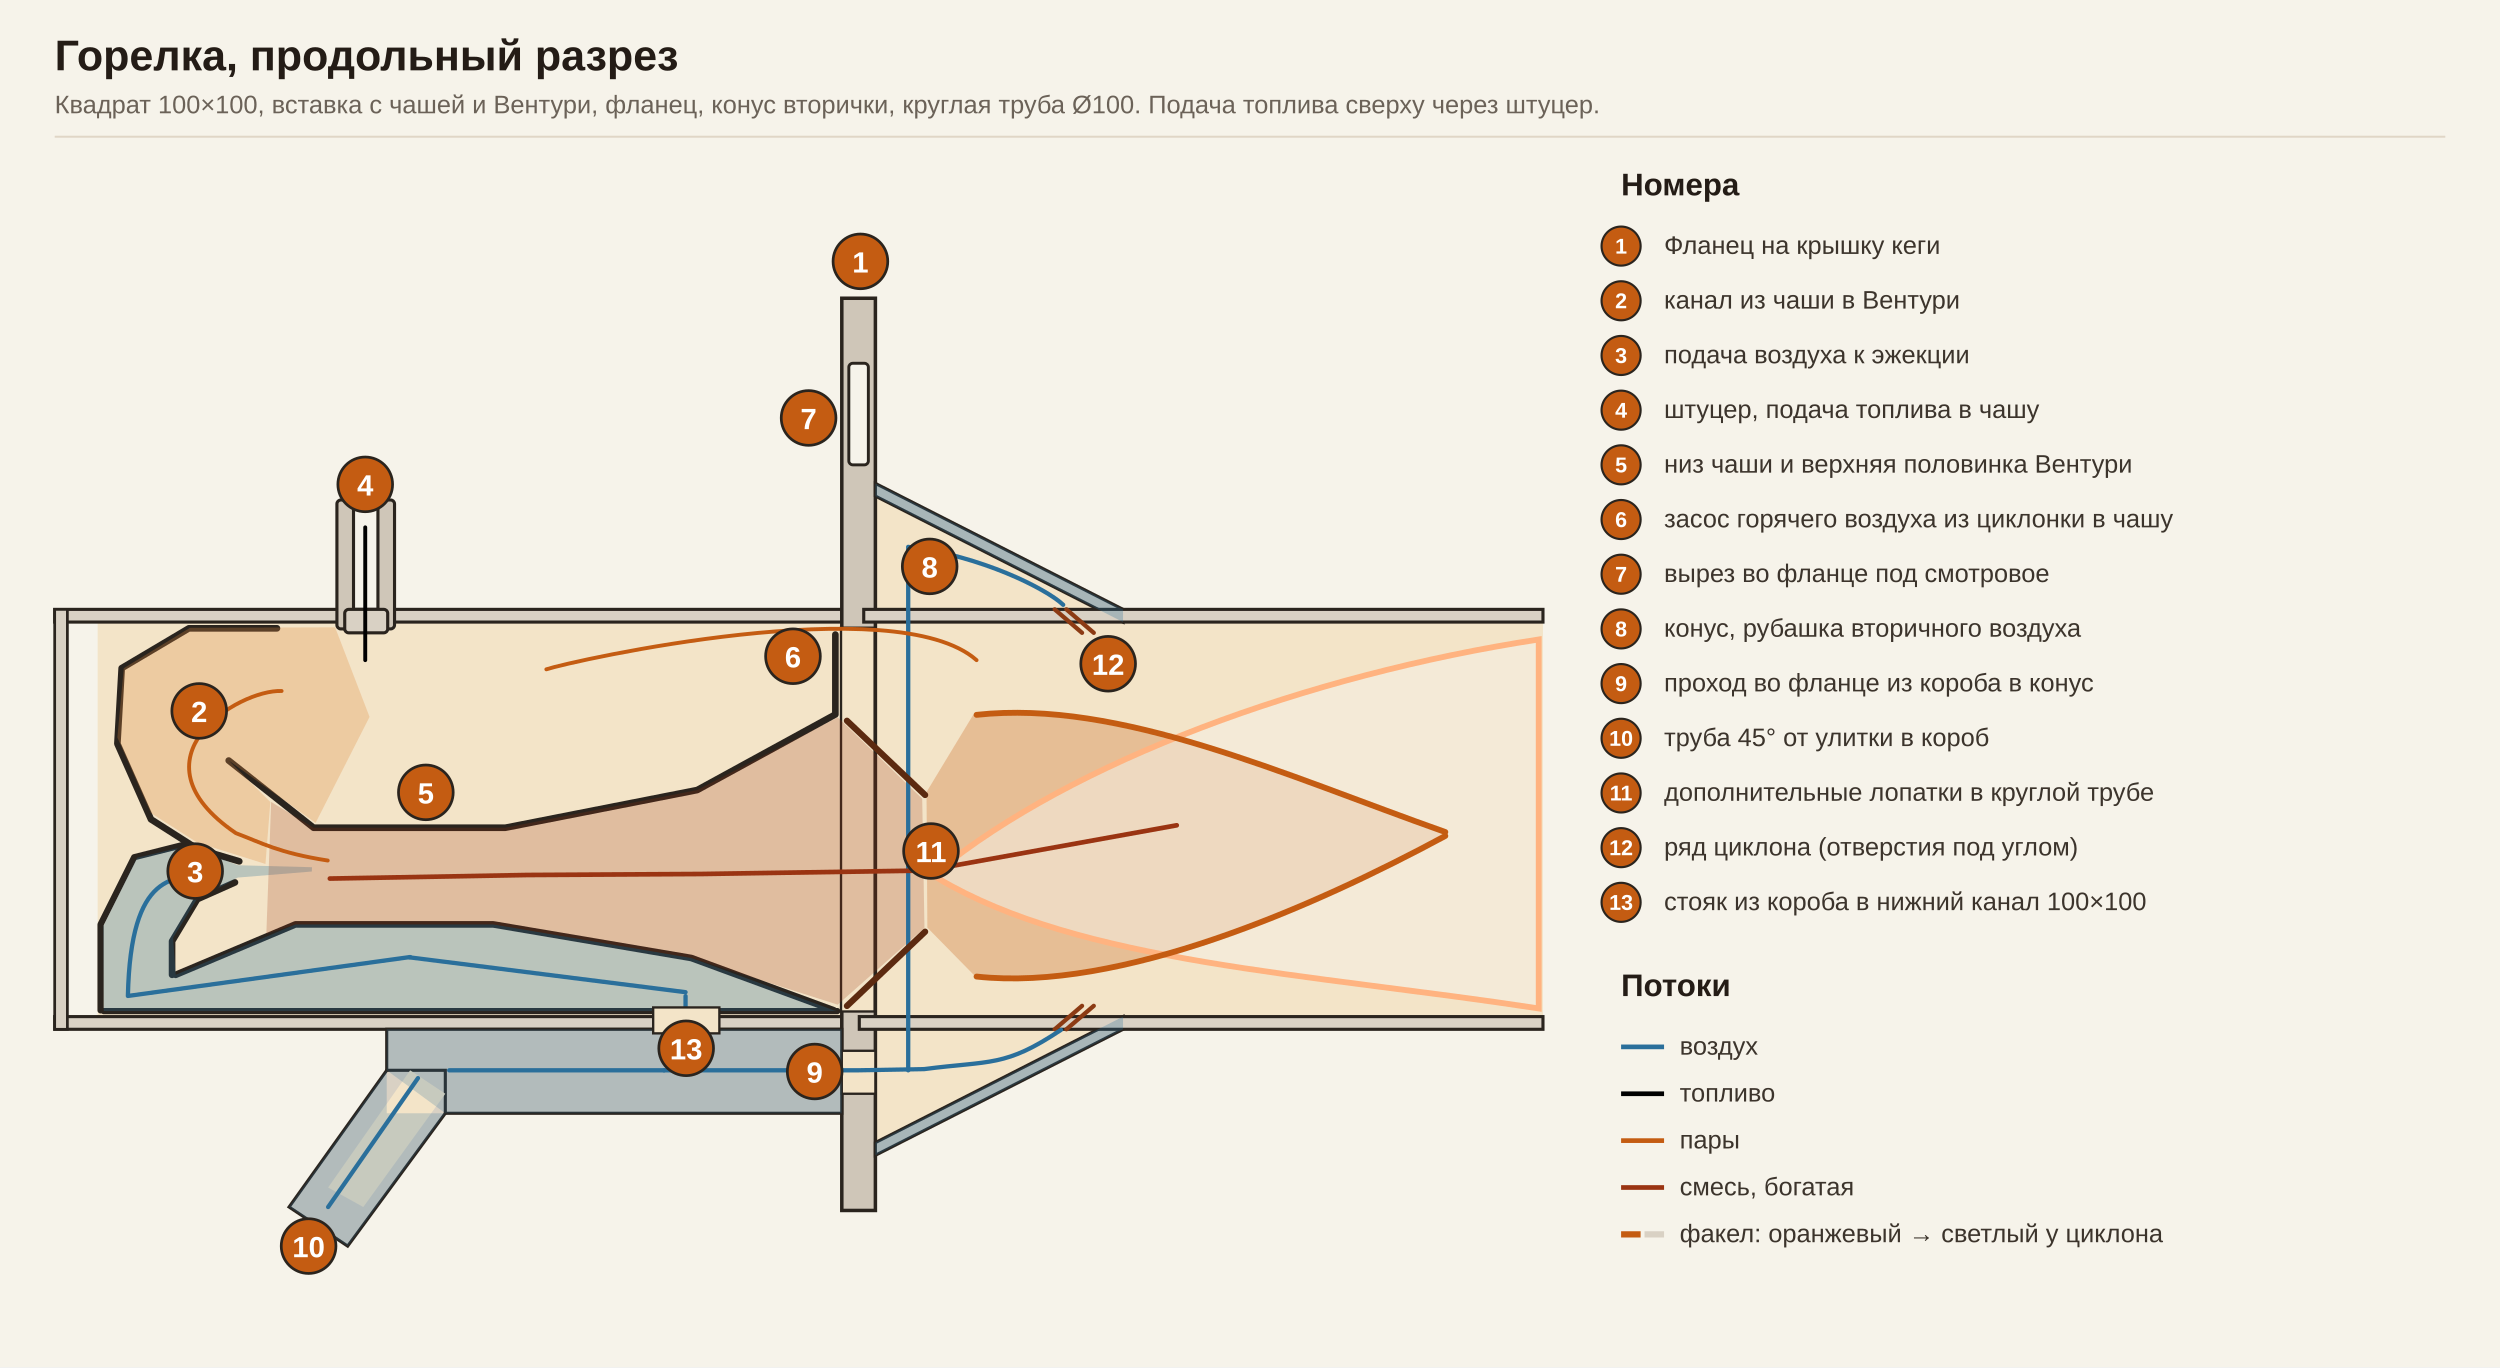
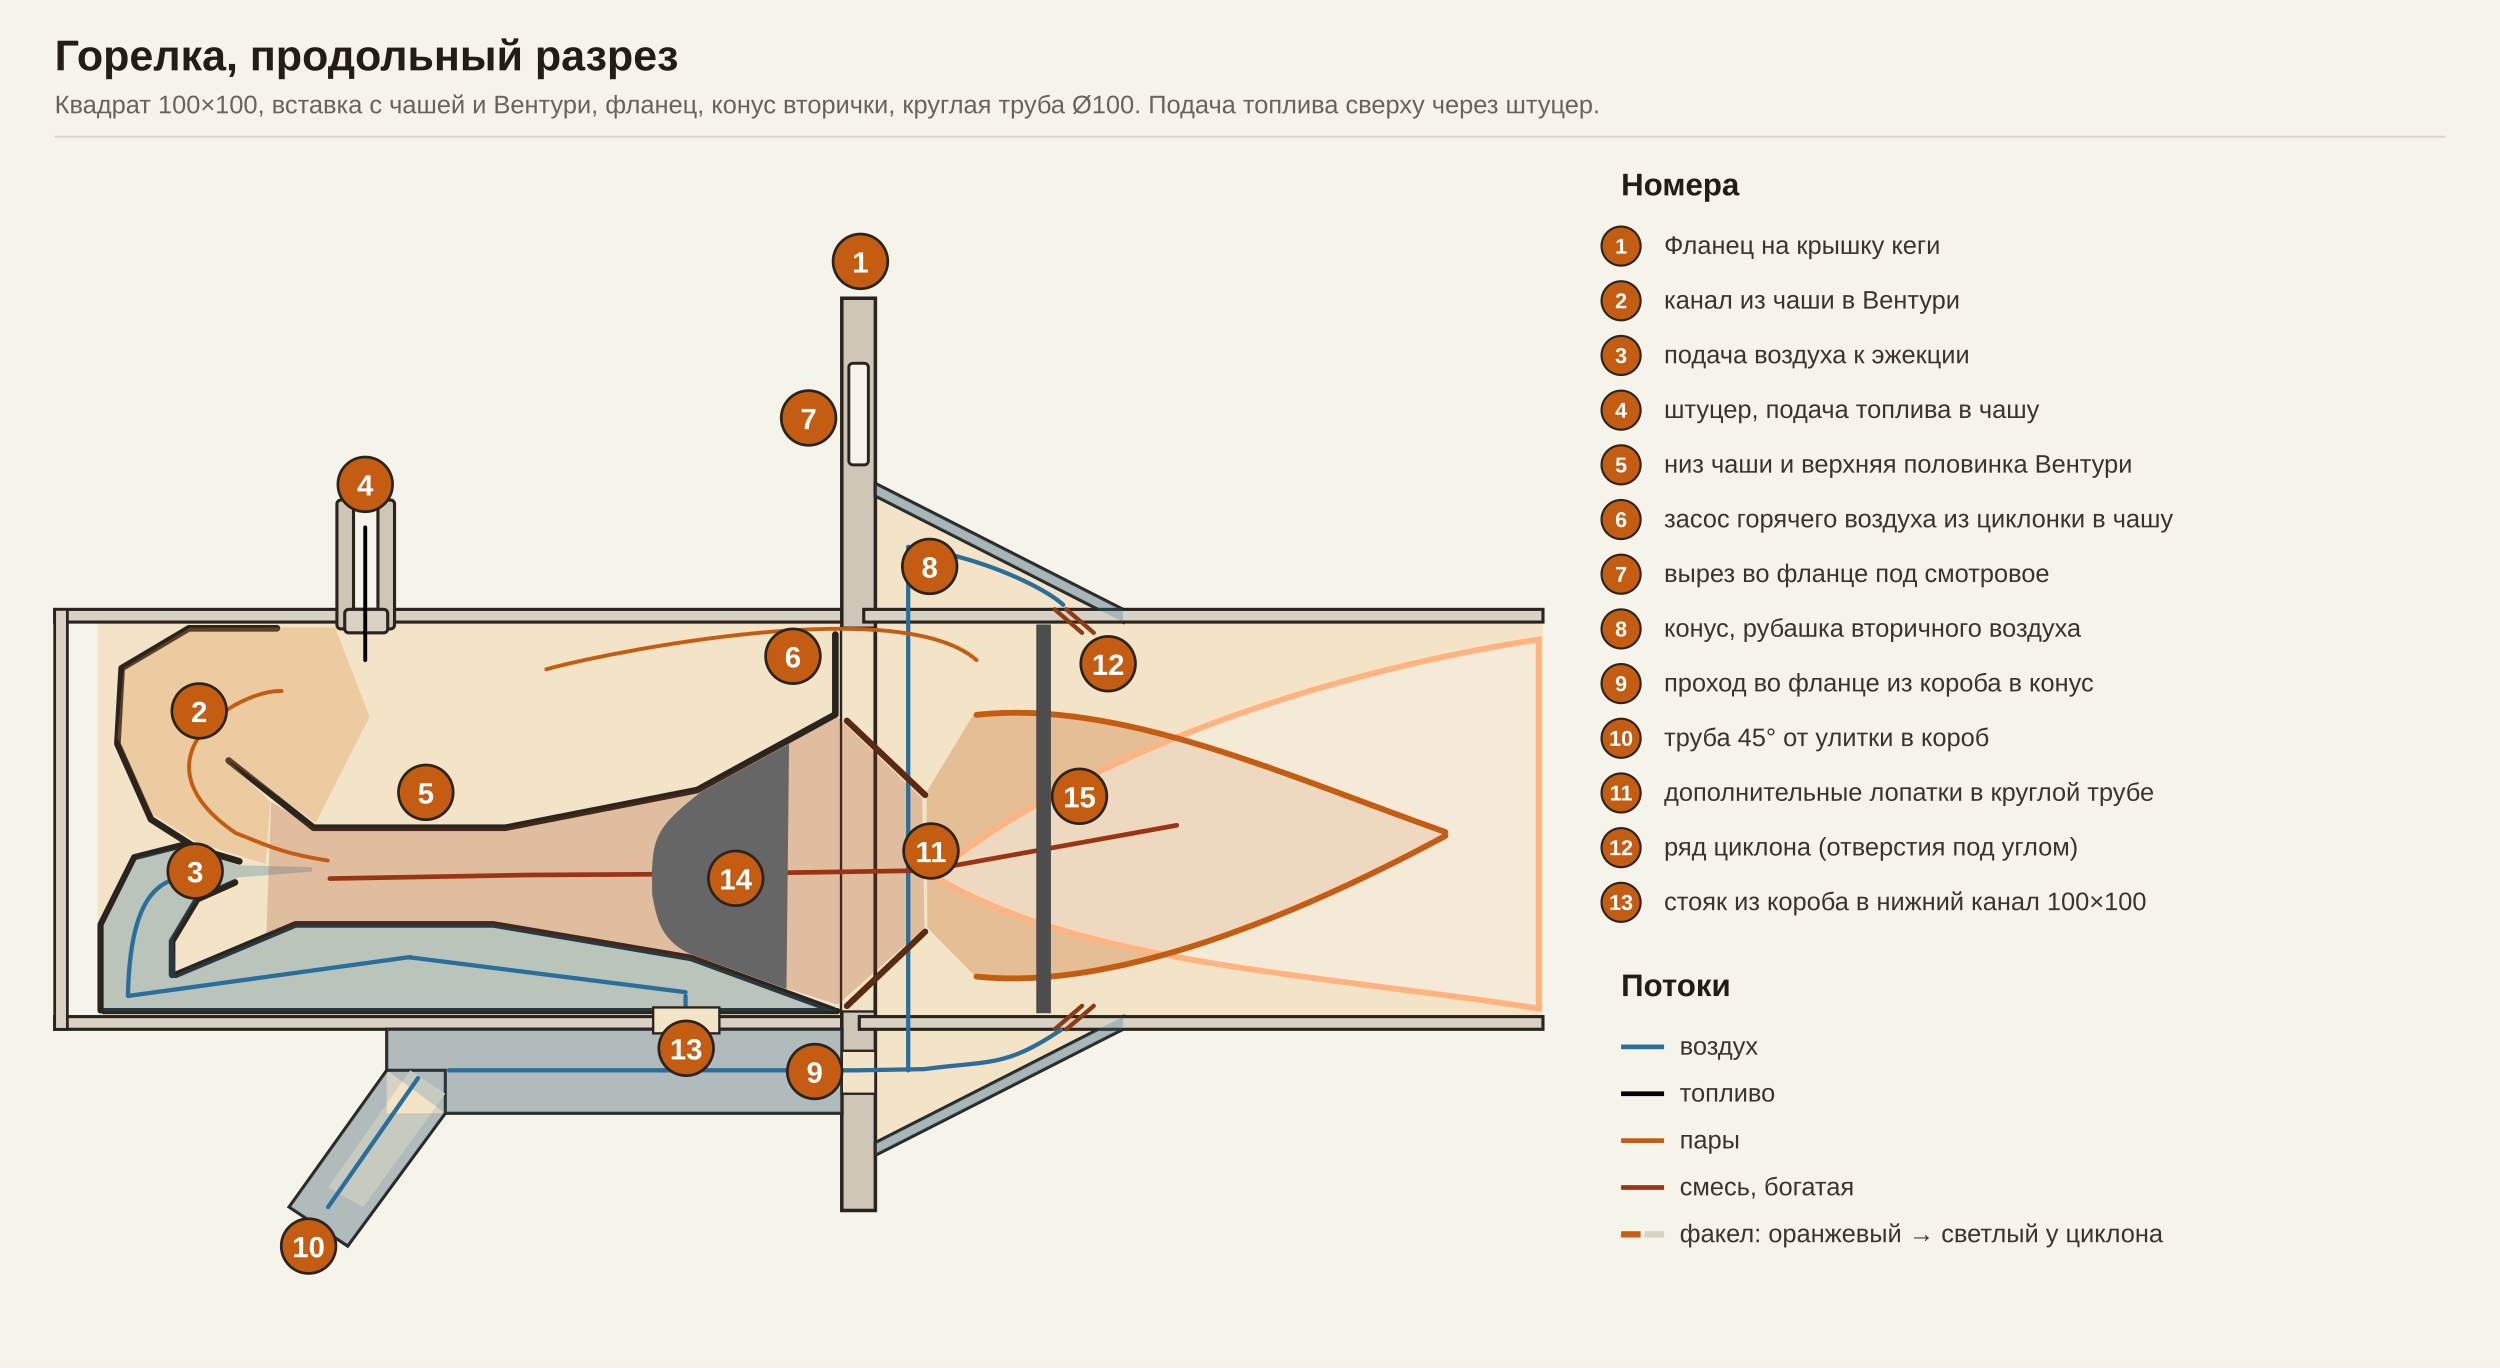
<svg xmlns="http://www.w3.org/2000/svg" width="1280" height="700" viewBox="0 0 1280 700" version="1.1" id="svg63">
  <defs id="defs63" />
  <rect x="0" y="0" width="1280" height="700" fill="#f6f3ea" id="rect1" />
  <text x="28" y="36" font-family="Liberation Sans, DejaVu Sans, sans-serif" font-size="22" font-weight="700" fill="#241c16" id="text1">Горелка, продольный разрез</text>
  <text x="28" y="58" font-family="Liberation Sans, DejaVu Sans, sans-serif" font-size="13" fill="#6b6258" id="text2">Квадрат 100×100, вставка с чашей и Вентури, фланец, конус вторички, круглая труба Ø100. Подача топлива сверху через штуцер.</text>
  <line x1="28" y1="70" x2="1252" y2="70" stroke="#e0d6c6" stroke-width="1" id="line2" />
  <path d="M 50,318.5 H 431 L 448.2,254 575,318.5 h 215 v 202 H 575 L 448.2,585 431,520.5 H 50 Z" fill="#f3e4c8" stroke="none" id="path2" />
  <rect x="28" y="312" width="403" height="6.5" fill="#d9d1c4" stroke="#2a241e" stroke-width="1.6" id="rect2" />
  <rect x="28" y="520.5" width="403" height="6.5" fill="#d9d1c4" stroke="#2a241e" stroke-width="1.6" id="rect3" />
  <rect x="28" y="312" width="6.5" height="215" fill="#d9d1c4" stroke="#2a241e" stroke-width="1.4" id="rect4" />
  <rect x="431" y="152.702" width="17.2" height="467.058" fill="#cfc6b8" stroke="#2a241e" stroke-width="1.8" id="rect5" />
  <rect x="434.6" y="186" width="10" height="52" rx="2" fill="#f6f3ea" stroke="#2a241e" stroke-width="1.5" id="rect6" />
  <path d="M 448.2,247.5 575,312 v 6.5 L 448.2,254 Z" fill="#d9d1c4" stroke="#2a241e" stroke-width="1.6" id="path6" />
  <path d="M 448.2,585 575,520.5 v 6.5 l -126.8,64.5 z" fill="#d9d1c4" stroke="#2a241e" stroke-width="1.6" id="path7" />
  <rect x="442.232" y="312" width="347.768" height="6.5" fill="#d9d1c4" stroke="#2a241e" stroke-width="1.6" id="rect7" />
  <rect x="439.956" y="520.5" width="350.044" height="6.5" fill="#d9d1c4" stroke="#2a241e" stroke-width="1.6" id="rect8" />
  <g stroke="#8c3b14" stroke-width="2.2" stroke-linecap="round" id="g11" transform="translate(-28,160)">
    <line x1="568" y1="152" x2="582" y2="164" id="line8" />
    <line x1="574" y1="152" x2="588" y2="164" id="line9" />
    <line x1="568" y1="367" x2="582" y2="355" id="line10" />
    <line x1="574" y1="367" x2="588" y2="355" id="line11" />
  </g>
  <rect x="198" y="527" width="233" height="43" fill="#d9d1c4" stroke="#2a241e" stroke-width="1.6" id="rect13" />
  <path d="m 198,548 -50,70 30,20 50,-68 v -22 z" fill="#d9d1c4" stroke="#2a241e" stroke-width="1.6" id="path13" />
  <path d="m 210,548 -42,60 18,10 42,-58" fill="#f3e4c8" stroke="none" id="path14" />
  <rect x="431" y="538" width="17.2" height="22" fill="#f3e4c8" stroke="#2a241e" stroke-width="1.2" id="rect15" />
  <rect x="430.6" y="321.386" width="17.2" height="196.495" fill="#f3e4c8" stroke="#2a241e" stroke-width="1.2" id="rect15-3" />
  <path d="M 141.8,321.7 H 96.7 l -34.4,20.4 -2.2,38.7 17.2,38.7 23.7,15.1 21.5,6.4" fill="none" stroke="#2a241e" stroke-width="3.4" stroke-linecap="round" stroke-linejoin="round" id="path16" />
  <path d="m 117.1,389.4 43.447,34.4 h 98.154 l 98.26,-19.3 70.747,-38.7 v -40.9" fill="none" stroke="#2a241e" stroke-width="3.4" stroke-linecap="round" stroke-linejoin="round" id="path17" />
  <path d="m 89.961,499.1 61.281,-25.8 h 101.294 l 101.403,17.2 73.01,26.8" fill="none" stroke="#2a241e" stroke-width="3.4" stroke-linecap="round" stroke-linejoin="round" id="path18" />
  <path d="M 53.145,517.679 H 428.683" fill="none" stroke="#2a241e" stroke-width="3.2" stroke-linecap="round" id="path19" />
  <path d="m 51.5,517.3 v -44 l 17.2,-34.4 25.8,-6.5" fill="none" stroke="#2a241e" stroke-width="3.2" stroke-linecap="round" stroke-linejoin="round" id="path20" />
  <path d="m 88.1,499.1 v -17.2 l 12.9,-21.5 19.3,-8.6" fill="none" stroke="#2a241e" stroke-width="3.4" stroke-linecap="round" stroke-linejoin="round" id="path21" />
  <rect x="172.5" y="256" width="8.5" height="66" rx="2" fill="#cfc6b8" stroke="#2a241e" stroke-width="1.6" id="rect21" />
  <rect x="193.5" y="256" width="8.5" height="66" rx="2" fill="#cfc6b8" stroke="#2a241e" stroke-width="1.6" id="rect22" />
  <rect x="176.5" y="312" width="22" height="12" rx="2" fill="#d9d1c4" stroke="#2a241e" stroke-width="1.6" id="rect23" />
  <g id="физика">
    <path id="fill-box" d="M 198,527 h 233 v 43 H 198 Z M 198,548 l -50,70 30,20 50,-68 z" fill="#2a6f9b" fill-opacity="0.22" stroke="none" />
    <path id="fill-under" d="m 89.961,499.1 61.281,-25.8 h 101.294 l 101.403,17.2 73.01,26.8 1.734,0.379 H 53.145 l -0.251,-43.486 17.316,-35.049 25.307,-6.002 26.386,9.862 37.838,1.01 -0.084,2.196 -37.928,3.106 -21.095,11.329 -12.016,19.481 z" fill="#2a6f9b" fill-opacity="0.28" stroke="none" />
    <path id="fill-jacket-top" d="M 448.2,247.5 575,312 v 6.5 L 448.2,254 Z" fill="#2a6f9b" fill-opacity="0.28" stroke="none" />
    <path id="fill-jacket-bot" d="M 448.2,585 575,520.5 v 6.5 l -126.8,64.5 z" fill="#2a6f9b" fill-opacity="0.28" stroke="none" />
    <path id="fill-bowl" d="M 189.212,367.05 171.574,321.182 97.236,321.451 63.373,342.119 60.1,377.6 l 17.2,38.7 23.7,15.1 34.912,10.96 2.508,-31.729 L 117.1,389.4 l 44.484,31.92 z" fill="#e08940" fill-opacity="0.28" stroke="none" />
    <path id="fill-mix" d="M 138.827,410.59 160.547,423.8 h 98.154 l 98.26,-19.3 71.981,-37.212 43.226,41.637 1.159,66.145 -44.44,39.323 L 353.939,490.5 252.536,473.3 h -101.294 l -14.877,4.878 z" fill="#9a3412" fill-opacity="0.22" stroke="none" />
    <path id="fill-flame" d="M 498.278,366 C 571.608,358 657.13,396.71 740,426 v 2 c -67.7,36.51 -167.634,79.621 -240.964,71.621 l -24.227,-24.66 -0.43,-69.45 z" fill="#c45c12" fill-opacity="0.28" stroke="none" />
    <path id="fill-flame-hot" d="m 787.832,327.403 c -118.825,18.165 -239.13,62.68 -307.701,118.619 v 3.633 c 73.123,43.596 188.876,48.5 307.701,66.665 z" fill="#f4efe4" fill-opacity="0.55" stroke="none" style="stroke:#ffb380;stroke-width:3;stroke-dasharray:none" />
  </g>
  <g id="потоки">
    <g id="flow-air" fill="none" stroke="#2a6f9b" stroke-width="2.2" stroke-linecap="round" stroke-linejoin="round">
      <path d="M 168,618 L 214,552" id="path24" />
      <path d="M 230,548 H 340" id="path25" />
      <path d="M 351,547 V 510" id="path26" />
      <path d="M 351,508 209.744,490.171" id="path27" />
      <path d="M 210,490 65.479,509.932 c 1.438,-64.675 24.092,-60.914 42.9,-61.898" id="path28" />
      <path d="m 340,548 h 99 l 34.208,-0.621 c 34.047,-4.464 41.3,-0.888 69.998,-20.068" id="path29" />
      <path d="M 465,548 V 280 c 37.318,4.627 70.64,21.387 79.344,29.655" id="path30" />
    </g>
    <g id="flow-vapor" fill="none" stroke="#c45c12" stroke-width="2" stroke-linecap="round" stroke-linejoin="round">
      <path d="M 187,270 V 338" id="path31" style="fill:none;stroke:#000000" />
      <path d="m 500,338 c -41.54,-36.745 -207.527,0.443 -220.267,4.689" id="path32" />
      <path d="m 144.174,353.792 c -22.108,-0.876 -79.674,34.435 -23.382,72.796 13.017,4.871 21.701,10.074 47,14" id="path33" />
    </g>
    <g id="flow-mix" fill="none" stroke="#9a3412" stroke-width="2.4" stroke-linecap="round">
      <path d="M 168.894,449.829 270,448 l 89.173,-0.517 115.21,-1.792 128.103,-23.14" id="path34" />
    </g>
    <g id="flow-flame" fill="none" stroke="#c45c12" stroke-width="3" stroke-linecap="round">
      <path d="m 500,366 c 73.333,-8 157.127,30.712 240,60" id="path35" />
      <path d="m 500,500 c 73.333,8 172.3,-35.493 240,-72" id="path36" />
    </g>
  </g>
  <g id="n1" transform="translate(440.5365,133.8273)" style="font-weight:700;font-size:15px;font-family:'Liberation Sans', 'DejaVu Sans', sans-serif;text-anchor:middle;fill:#ffffff">
    <circle r="14" fill="#c45c12" stroke="#2a241e" stroke-width="1.4" id="circle23" cx="0" cy="0" />
    <text dy="0.38em" id="text23">1</text>
  </g>
  <g id="n2" transform="translate(102,364)" style="font-weight:700;font-size:15px;font-family:'Liberation Sans', 'DejaVu Sans', sans-serif;text-anchor:middle;fill:#ffffff">
    <circle r="14" fill="#c45c12" stroke="#2a241e" stroke-width="1.4" id="circle24" cx="0" cy="0" />
    <text dy="0.38em" id="text24">2</text>
  </g>
  <g id="n3" transform="translate(99.9291,446)" style="font-weight:700;font-size:15px;font-family:'Liberation Sans', 'DejaVu Sans', sans-serif;text-anchor:middle;fill:#ffffff">
    <circle r="14" fill="#c45c12" stroke="#2a241e" stroke-width="1.4" id="circle25" cx="0" cy="0" />
    <text dy="0.38em" id="text25">3</text>
  </g>
  <g id="n4" transform="translate(187,248)" style="font-weight:700;font-size:15px;font-family:'Liberation Sans', 'DejaVu Sans', sans-serif;text-anchor:middle;fill:#ffffff">
    <circle r="14" fill="#c45c12" stroke="#2a241e" stroke-width="1.4" id="circle26" cx="0" cy="0" />
    <text dy="0.38em" id="text26">4</text>
  </g>
  <g id="n5" transform="translate(218.0324,405.69)" style="font-weight:700;font-size:15px;font-family:'Liberation Sans', 'DejaVu Sans', sans-serif;text-anchor:middle;fill:#ffffff">
    <circle r="14" fill="#c45c12" stroke="#2a241e" stroke-width="1.4" id="circle27" cx="0" cy="0" />
    <text dy="0.38em" id="text27">5</text>
  </g>
  <g id="n6" transform="translate(406,336)" style="font-weight:700;font-size:15px;font-family:'Liberation Sans', 'DejaVu Sans', sans-serif;text-anchor:middle;fill:#ffffff">
    <circle r="14" fill="#c45c12" stroke="#2a241e" stroke-width="1.4" id="circle28" cx="0" cy="0" />
    <text dy="0.38em" id="text28">6</text>
  </g>
  <g id="n7" transform="translate(414,214)" style="font-weight:700;font-size:15px;font-family:'Liberation Sans', 'DejaVu Sans', sans-serif;text-anchor:middle;fill:#ffffff">
    <circle r="14" fill="#c45c12" stroke="#2a241e" stroke-width="1.4" id="circle29" cx="0" cy="0" />
    <text dy="0.38em" id="text29">7</text>
  </g>
  <g id="n8" transform="translate(476,290)" style="font-weight:700;font-size:15px;font-family:'Liberation Sans', 'DejaVu Sans', sans-serif;text-anchor:middle;fill:#ffffff">
    <circle r="14" fill="#c45c12" stroke="#2a241e" stroke-width="1.4" id="circle30" cx="0" cy="0" />
    <text dy="0.38em" id="text30">8</text>
  </g>
  <g id="n9" transform="translate(417.1194,548.612)" style="font-weight:700;font-size:15px;font-family:'Liberation Sans', 'DejaVu Sans', sans-serif;text-anchor:middle;fill:#ffffff">
    <circle r="14" fill="#c45c12" stroke="#2a241e" stroke-width="1.4" id="circle31" cx="0" cy="0" />
    <text dy="0.38em" id="text31">9</text>
  </g>
  <g id="n10" transform="translate(158,638)" style="font-weight:700;font-size:15px;font-family:'Liberation Sans', 'DejaVu Sans', sans-serif;text-anchor:middle;fill:#ffffff">
    <circle r="14" fill="#c45c12" stroke="#2a241e" stroke-width="1.4" id="circle32" cx="0" cy="0" />
    <text dy="0.38em" id="text32">10</text>
  </g>
  <g id="n11" transform="translate(476.6685,435.7185)" style="font-weight:700;font-size:15px;font-family:'Liberation Sans', 'DejaVu Sans', sans-serif;text-anchor:middle;fill:#ffffff">
    <circle r="14" fill="#c45c12" stroke="#2a241e" stroke-width="1.4" id="circle33" cx="0" cy="0" />
    <text dy="0.38em" id="text33">11</text>
  </g>
  <g id="n12" transform="translate(567.3697,339.8441)" style="font-weight:700;font-size:15px;font-family:'Liberation Sans', 'DejaVu Sans', sans-serif;text-anchor:middle;fill:#ffffff">
    <circle r="14" fill="#c45c12" stroke="#2a241e" stroke-width="1.4" id="circle34" cx="0" cy="0" />
    <text dy="0.38em" id="text34">12</text>
  </g>
+   <g id="n12-3" transform="translate(552.7,407.7)" style="font-weight:700;font-size:15px;font-family:'Liberation Sans', 'DejaVu Sans', sans-serif;text-anchor:middle;fill:#ffffff">
+     <circle r="14" fill="#c45c12" stroke="#2a241e" stroke-width="1.4" id="circle34-6" cx="0" cy="0" />
+     <text dy="0.38em" id="text34-7">15</text>
+   </g>
  <text x="830" y="100" font-family="Liberation Sans, DejaVu Sans, sans-serif" font-size="16" font-weight="700" fill="#241c16" id="text36">Номера</text>
  <g font-family="Liberation Sans, DejaVu Sans, sans-serif" font-size="13" fill="#3c342c" id="g63">
    <g transform="translate(830,126)" id="g38">
      <circle r="10" fill="#c45c12" stroke="#2a241e" stroke-width="1.1" id="circle36" />
      <text fill="#ffffff" font-size="11" font-weight="700" text-anchor="middle" dy="0.35em" id="text37">1</text>
      <text x="22" y="4" fill="#3c342c" id="text38">Фланец на крышку кеги</text>
    </g>
    <g transform="translate(830,154)" id="g40">
      <circle r="10" fill="#c45c12" stroke="#2a241e" stroke-width="1.1" id="circle38" />
      <text fill="#ffffff" font-size="11" font-weight="700" text-anchor="middle" dy="0.35em" id="text39">2</text>
      <text x="22" y="4" fill="#3c342c" id="text40">канал из чаши в Вентури</text>
    </g>
    <g transform="translate(830,182)" id="g42">
      <circle r="10" fill="#c45c12" stroke="#2a241e" stroke-width="1.1" id="circle40" />
      <text fill="#ffffff" font-size="11" font-weight="700" text-anchor="middle" dy="0.35em" id="text41">3</text>
      <text x="22" y="4" fill="#3c342c" id="text42">подача воздуха к эжекции</text>
    </g>
    <g transform="translate(830,210)" id="g44">
      <circle r="10" fill="#c45c12" stroke="#2a241e" stroke-width="1.1" id="circle42" />
      <text fill="#ffffff" font-size="11" font-weight="700" text-anchor="middle" dy="0.35em" id="text43">4</text>
      <text x="22" y="4" fill="#3c342c" id="text44">штуцер, подача топлива в чашу</text>
    </g>
    <g transform="translate(830,238)" id="g46">
      <circle r="10" fill="#c45c12" stroke="#2a241e" stroke-width="1.1" id="circle44" />
      <text fill="#ffffff" font-size="11" font-weight="700" text-anchor="middle" dy="0.35em" id="text45">5</text>
      <text x="22" y="4" fill="#3c342c" id="text46">низ чаши и верхняя половинка Вентури</text>
    </g>
    <g transform="translate(830,266)" id="g48">
      <circle r="10" fill="#c45c12" stroke="#2a241e" stroke-width="1.1" id="circle46" />
      <text fill="#ffffff" font-size="11" font-weight="700" text-anchor="middle" dy="0.35em" id="text47">6</text>
      <text x="22" y="4" fill="#3c342c" id="text48">засос горячего воздуха из циклонки в чашу</text>
    </g>
    <g transform="translate(830,294)" id="g50">
      <circle r="10" fill="#c45c12" stroke="#2a241e" stroke-width="1.1" id="circle48" />
      <text fill="#ffffff" font-size="11" font-weight="700" text-anchor="middle" dy="0.35em" id="text49">7</text>
      <text x="22" y="4" fill="#3c342c" id="text50">вырез во фланце под смотровое</text>
    </g>
    <g transform="translate(830,322)" id="g52">
      <circle r="10" fill="#c45c12" stroke="#2a241e" stroke-width="1.1" id="circle50" />
      <text fill="#ffffff" font-size="11" font-weight="700" text-anchor="middle" dy="0.35em" id="text51">8</text>
      <text x="22" y="4" fill="#3c342c" id="text52">конус, рубашка вторичного воздуха</text>
    </g>
    <g transform="translate(830,350)" id="g54">
      <circle r="10" fill="#c45c12" stroke="#2a241e" stroke-width="1.1" id="circle52" />
      <text fill="#ffffff" font-size="11" font-weight="700" text-anchor="middle" dy="0.35em" id="text53">9</text>
      <text x="22" y="4" fill="#3c342c" id="text54">проход во фланце из короба в конус</text>
    </g>
    <g transform="translate(830,378)" id="g56">
      <circle r="10" fill="#c45c12" stroke="#2a241e" stroke-width="1.1" id="circle54" />
      <text fill="#ffffff" font-size="11" font-weight="700" text-anchor="middle" dy="0.35em" id="text55">10</text>
      <text x="22" y="4" fill="#3c342c" id="text56">труба 45° от улитки в короб</text>
    </g>
    <g transform="translate(830,406)" id="g58">
      <circle r="10" fill="#c45c12" stroke="#2a241e" stroke-width="1.1" id="circle56" />
      <text fill="#ffffff" font-size="11" font-weight="700" text-anchor="middle" dy="0.35em" id="text57">11</text>
      <text x="22" y="4" fill="#3c342c" id="text58">дополнительные лопатки в круглой трубе</text>
    </g>
    <g transform="translate(830,434)" id="g60">
      <circle r="10" fill="#c45c12" stroke="#2a241e" stroke-width="1.1" id="circle58" />
      <text fill="#ffffff" font-size="11" font-weight="700" text-anchor="middle" dy="0.35em" id="text59">12</text>
      <text x="22" y="4" fill="#3c342c" id="text60">ряд циклона (отверстия под углом)</text>
    </g>
    <g transform="translate(830,462)" id="g62">
      <circle r="10" fill="#c45c12" stroke="#2a241e" stroke-width="1.1" id="circle60" />
      <text fill="#ffffff" font-size="11" font-weight="700" text-anchor="middle" dy="0.35em" id="text61">13</text>
      <text x="22" y="4" fill="#3c342c" id="text62">стояк из короба в нижний канал 100×100</text>
    </g>
    <text x="0" y="510" transform="translate(830,0)" fill="#241c16" font-size="16" font-weight="700" font-family="Liberation Sans, DejaVu Sans, sans-serif" id="text35">Потоки</text>
    <g transform="translate(830,536)" fill="#3c342c" font-size="13" font-family="Liberation Sans, DejaVu Sans, sans-serif" id="g66">
      <line x1="0" y1="0" x2="22" y2="0" stroke="#2a6f9b" stroke-width="2.4" id="line35" />
      <text x="30" y="4" id="text63">воздух</text>
      <line x1="0" y1="24" x2="22" y2="24" stroke="#000000" stroke-width="2.4" id="line-fuel" />
      <text x="30" y="28" id="text64">топливо</text>
      <line x1="0" y1="48" x2="22" y2="48" stroke="#c45c12" stroke-width="2.4" id="line63" />
      <text x="30" y="52" id="text-vap">пары</text>
      <line x1="0" y1="72" x2="22" y2="72" stroke="#9a3412" stroke-width="2.4" id="line64" />
      <text x="30" y="76" id="text65">смесь, богатая</text>
      <line x1="0" y1="96" x2="10" y2="96" stroke="#c45c12" stroke-width="3.2" id="line65" />
      <line x1="12" y1="96" x2="22" y2="96" stroke="#d9d1c4" stroke-width="3.2" id="line65b" />
      <text x="30" y="100" id="text66">факел: оранжевый → светлый у циклона</text>
    </g>
  </g>
  <line x1="433.643" y1="369.036" x2="473.643" y2="407.036" stroke="#5c2a10" stroke-width="3.2" stroke-linecap="round" id="line12" />
  <line x1="433.643" y1="515.036" x2="473.643" y2="477.036" stroke="#5c2a10" stroke-width="3.2" stroke-linecap="round" id="line13" />
  <rect x="334.424" y="515.807" width="33.891" height="13.275" fill="#f3e4c8" stroke="#2a241e" stroke-width="1.2" id="rect15-6" />
  <g id="n13" transform="translate(351.3152,536.7217)" style="font-weight:700;font-size:15px;font-family:'Liberation Sans', 'DejaVu Sans', sans-serif;text-anchor:middle;fill:#ffffff">
    <circle r="14" fill="#c45c12" stroke="#2a241e" stroke-width="1.4" id="circle35" cx="0" cy="0" />
    <text dy="0.38em" id="text67">13</text>
  </g>
+   <path style="fill:#666666;stroke:none;stroke-width:1px;stroke-linecap:butt;stroke-linejoin:miter;stroke-opacity:1" d="m 358.852,405.511 c -22.445,17.416 -24.12,23.277 -25.036,39.641 l 0.08,12.731 c 2.285,11.148 3.398,22.599 18.887,30.324 l 49.883,18.208 1.328,-125.56 z" id="path1" />
+   <g id="n11-3" transform="translate(376.7,449.7)" style="font-weight:700;font-size:15px;font-family:'Liberation Sans', 'DejaVu Sans', sans-serif;text-anchor:middle;fill:#ffffff">
+     <circle r="14" fill="#c45c12" stroke="#2a241e" stroke-width="1.4" id="circle33-6" cx="0" cy="0" />
+     <text dy="0.38em" id="text33-7">14</text>
+     <rect style="font-variation-settings:normal;opacity:1;vector-effect:none;fill:#4d4d4d;fill-opacity:1;fill-rule:evenodd;stroke-width:1;stroke-linecap:butt;stroke-linejoin:miter;stroke-miterlimit:4;stroke-dasharray:none;stroke-dashoffset:0;stroke-opacity:1;stop-color:#000000;stop-opacity:1;stroke:none" id="rect9" width="7.51" height="199.028" x="153.862" y="-129.968" />
+   </g>
</svg>
